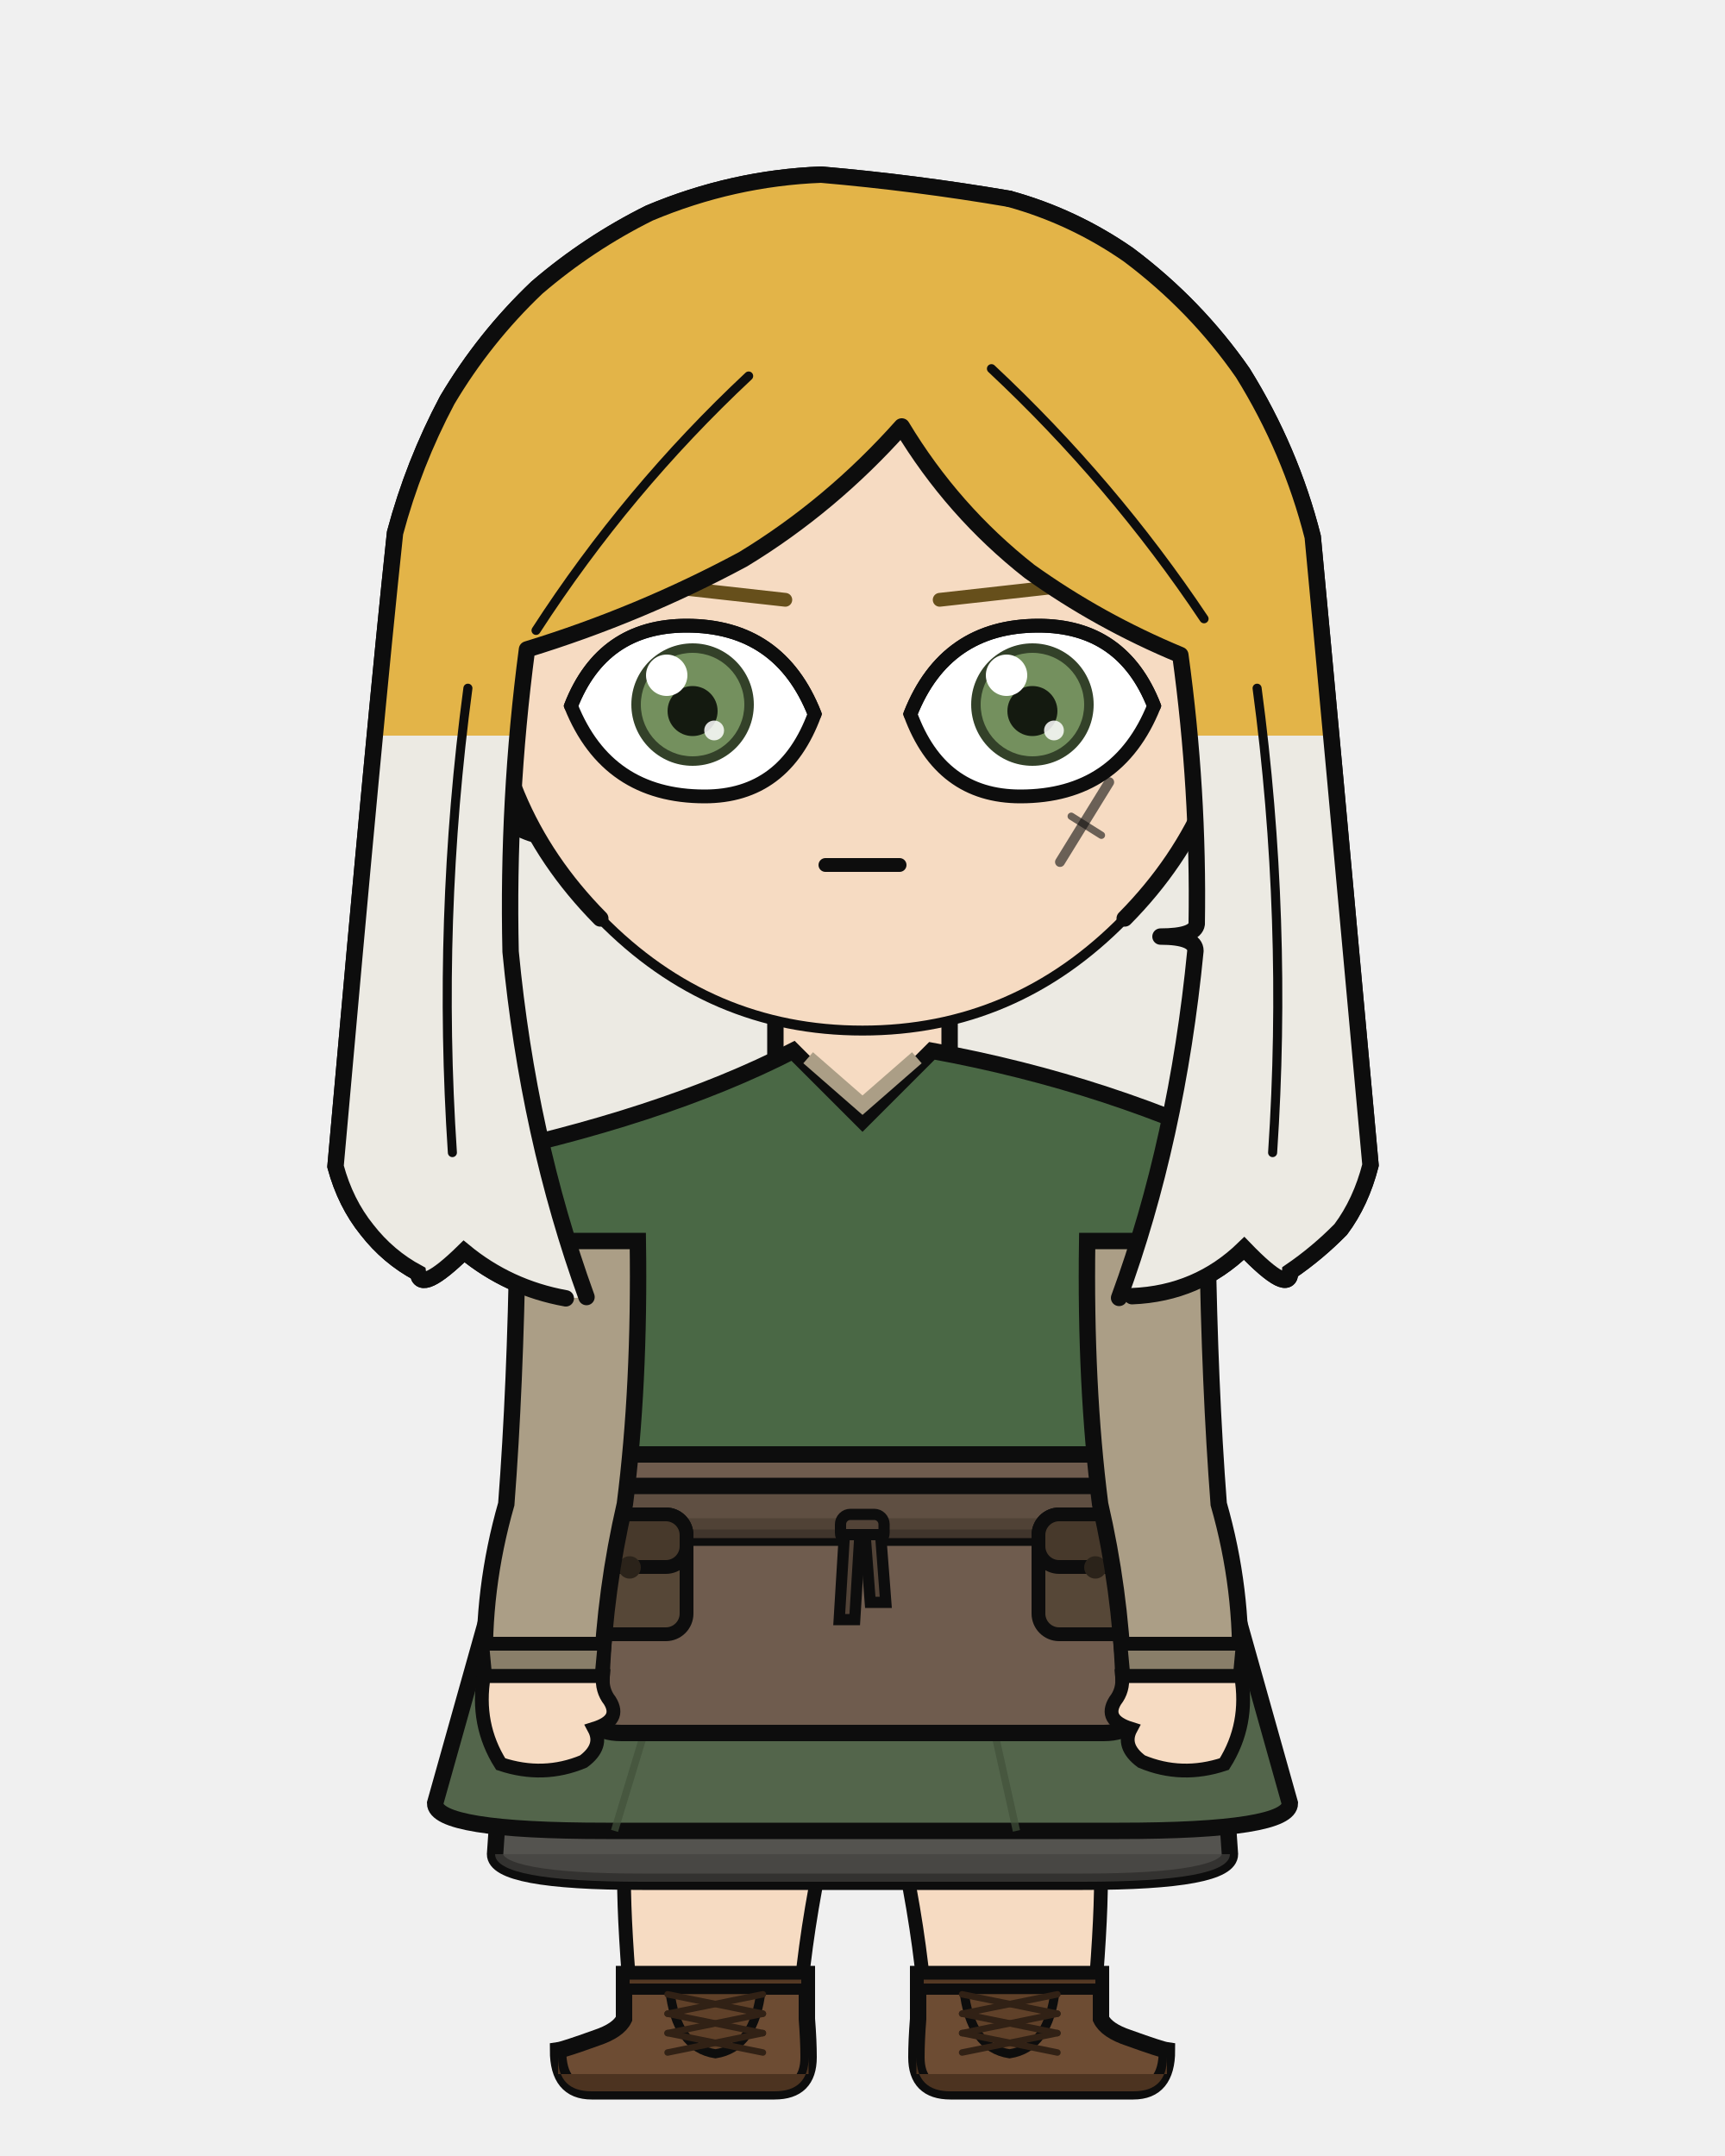
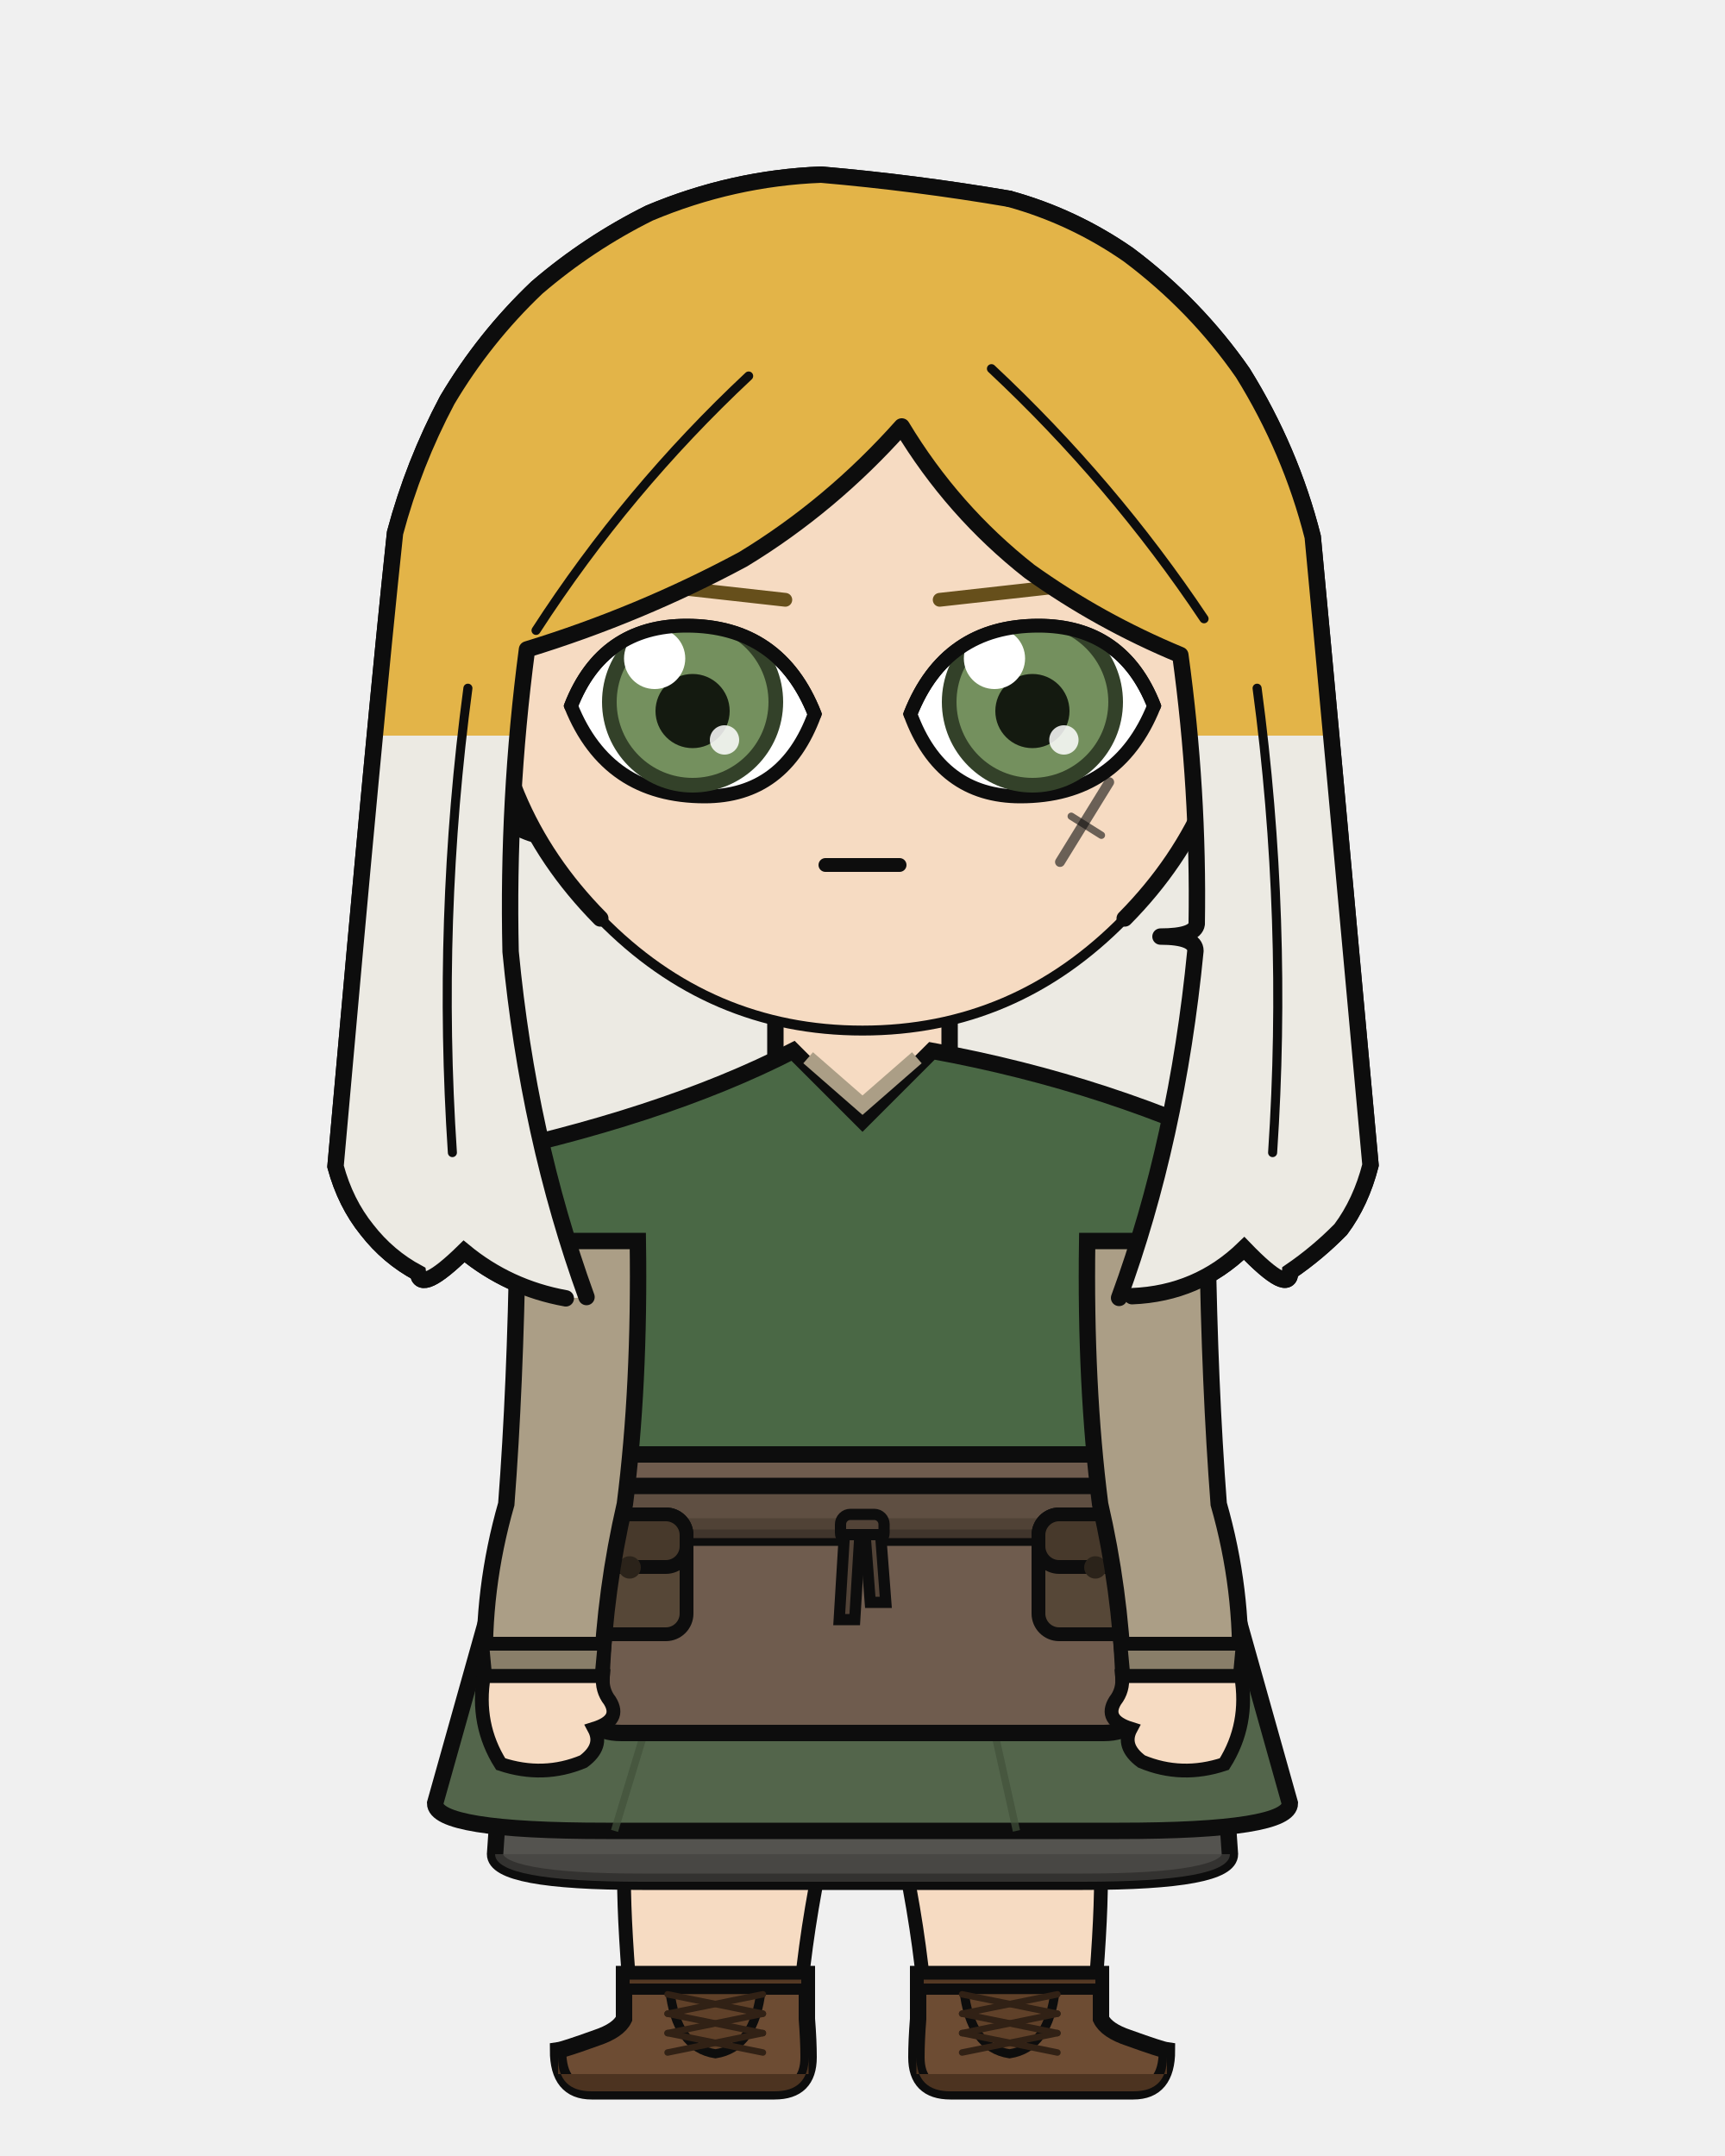
<svg xmlns="http://www.w3.org/2000/svg" width="400" height="500" viewBox="0 0 400 500">
  <defs>
    <clipPath id="hair-tips">
      <path d="M 55.8 170.6 Q 91.3 207.5 126.8 244.5 Q 124.7 243.8 122.7 243.2 Q 120.6 242.4 118.6 241.5 Q 116.7 240.5 114.8 239.5 Q 113.0 238.4 111.1 237.2 Q 109.4 235.9 107.6 234.5 Q 106.0 236.0 104.5 237.4 Q 103.2 238.4 101.9 239.5 Q 100.9 240.1 99.9 240.7 Q 99.1 240.9 98.4 241.2 Q 97.9 241.0 97.4 240.8 Q 97.2 240.1 96.9 239.5 Q 95.8 238.9 94.7 238.2 Q 93.6 237.5 92.5 236.8 Q 91.5 236.0 90.5 235.2 Q 89.5 234.3 88.6 233.5 Q 87.7 232.5 86.8 231.6 Q 85.9 230.5 85.1 229.5 Q 84.3 228.4 83.5 227.4 Q 82.8 226.3 82.1 225.1 Q 81.4 223.9 80.8 222.7 Q 80.2 221.5 79.7 220.2 Q 79.2 218.9 78.7 217.6 Q 78.3 216.2 77.8 214.8 Q 79.3 198.2 80.8 181.6 Q 82.1 176.1 83.5 170.6 Q 84.7 170.6 85.9 170.6 Q 87.0 170.6 88.1 170.6 Q 89.0 170.6 89.9 170.6 Q 90.8 170.6 91.6 170.6 Q 92.3 170.6 93.1 170.6 Q 94.0 170.6 94.8 170.6 Q 95.8 170.6 96.8 170.6 Q 97.8 170.6 98.9 170.6 Q 100.0 170.6 101.2 170.6 Q 102.5 170.6 103.7 170.6 Q 105.2 170.6 106.7 170.6 Q 108.2 170.6 109.8 170.6 Q 111.5 170.6 113.2 170.6 Q 115.0 170.6 116.7 170.6 Q 118.6 170.6 120.5 170.6 Q 122.5 170.6 124.5 170.6 Q 126.5 170.6 128.6 170.6 Q 130.7 170.6 132.8 170.6 Q 134.9 170.6 137.1 170.6 Q 139.3 170.6 141.5 170.6 Q 143.7 170.6 146.0 170.6 Q 148.3 170.6 150.6 170.6 Q 153.9 170.6 157.1 170.6 Q 160.4 170.6 163.6 170.6 Q 166.9 170.6 170.2 170.6 Q 173.5 170.6 176.9 170.6 Q 180.2 170.6 183.6 170.6 Q 187.0 170.6 190.4 170.6 Q 194.1 170.6 197.7 170.6 Q 201.3 170.6 205.0 170.6 Q 208.6 170.6 212.3 170.6 Q 215.9 170.6 219.5 170.6 Q 223.1 170.6 226.7 170.6 Q 230.4 170.6 234.0 170.6 Q 236.4 170.6 238.9 170.6 Q 241.3 170.6 243.7 170.6 Q 246.0 170.6 248.4 170.6 Q 250.7 170.6 252.9 170.6 Q 255.2 170.6 257.4 170.6 Q 259.5 170.6 261.7 170.6 Q 264.2 170.6 266.8 170.6 Q 269.2 170.6 271.6 170.6 Q 273.8 170.6 276.1 170.6 Q 278.2 170.6 280.4 170.6 Q 282.4 170.6 284.4 170.6 Q 286.3 170.6 288.2 170.6 Q 289.9 170.6 291.7 170.6 Q 293.3 170.6 294.9 170.6 Q 296.3 170.6 297.8 170.6 Q 299.0 170.6 300.3 170.6 Q 301.4 170.6 302.5 170.6 Q 303.4 170.6 304.4 170.6 Q 305.1 170.6 305.8 170.6 Q 306.7 170.6 307.6 170.6 Q 308.6 170.6 309.7 170.6 Q 310.8 170.6 312.0 170.6 Q 313.4 175.9 314.7 181.2 Q 316.2 197.9 317.8 214.6 Q 317.4 216.0 317.0 217.4 Q 316.5 218.7 316.1 220.0 Q 315.5 221.3 315.0 222.6 Q 314.4 223.8 313.8 225.0 Q 313.1 226.1 312.4 227.3 Q 311.6 228.3 310.9 229.4 Q 310.0 230.3 309.1 231.2 Q 308.1 232.1 307.2 233.0 Q 306.2 233.8 305.3 234.7 Q 304.3 235.5 303.3 236.3 Q 302.3 237.0 301.3 237.8 Q 300.2 238.5 299.2 239.3 Q 299.0 239.9 298.9 240.6 Q 298.4 240.9 298.0 241.1 Q 297.2 240.9 296.5 240.7 Q 295.4 240.0 294.4 239.3 Q 293.1 238.2 291.8 237.1 Q 290.1 235.5 288.5 233.9 Q 286.7 235.5 284.8 237.1 Q 282.8 238.4 280.8 239.8 Q 278.7 240.8 276.6 241.9 Q 274.4 242.7 272.1 243.5 Q 269.8 244.0 267.4 244.5 Q 265.0 244.7 262.5 245.0 Q 303.3 207.8 344.2 170.6 Q 344.2 279.6 344.2 388.6 Q 200.0 388.6 55.8 388.6 Q 55.8 279.6 55.8 170.6 Z" />
    </clipPath>
    <clipPath id="hair-front">
      <path d="M 136.0 300.8 Q 122.5 263.6 118.4 220.7 Q 117.6 185.4 122.2 150.6 Q 148.3 142.6 172.3 129.7 Q 192.7 117.3 209.1 98.9 Q 220.9 118.5 238.7 132.5 Q 254.9 144.1 273.7 151.9 Q 278.0 183.2 277.5 214.3 Q 277.1 217.2 269.1 217.2 Q 277.2 217.2 277.2 220.5 Q 272.9 264.5 259.5 301.0 Q 261.0 300.8 262.5 300.6 Q 277.7 300.0 288.5 289.5 Q 299.1 300.5 299.2 294.9 Q 305.5 290.6 310.9 285.1 Q 315.6 278.8 317.8 270.2 Q 308.2 164.7 304.4 124.5 Q 299.3 104.4 288.2 86.5 Q 277.3 70.8 261.7 59.1 Q 248.9 50.2 234.0 46.1 Q 212.3 42.4 190.4 40.5 Q 169.9 41.3 150.6 49.4 Q 136.5 56.4 124.5 66.7 Q 112.3 78.3 103.7 92.8 Q 95.9 107.5 91.6 123.6 Q 87.1 165.5 77.8 270.5 Q 80.1 279.0 85.1 285.2 Q 90.0 291.5 96.9 295.2 Q 97.5 300.1 107.6 290.2 Q 117.9 298.7 131.2 301.1 Q 133.6 301.0 136.0 300.8 Z" />
    </clipPath>
  </defs>
  <path d="M 131.2 301.1 Q 117.9 298.7 107.6 290.2 Q 97.5 300.1 96.9 295.2 Q 90.0 291.5 85.1 285.2 Q 80.1 279.0 77.8 270.5 Q 87.1 165.5 91.6 123.6 Q 95.9 107.5 103.7 92.8 Q 112.3 78.3 124.5 66.7 Q 136.5 56.4 150.6 49.4 Q 169.9 41.3 190.4 40.5 Q 212.3 42.4 234.0 46.1 Q 248.9 50.2 261.7 59.1 Q 277.3 70.8 288.2 86.5 Q 299.3 104.4 304.4 124.5 Q 308.2 164.7 317.8 270.2 Q 315.6 278.8 310.9 285.1 Q 305.5 290.6 299.2 294.9 Q 299.1 300.5 288.5 289.5 Q 277.7 300.0 262.5 300.6 Q 196.8 315.2 131.2 301.1 Z" fill="#e3b448" />
  <path d="M 131.2 301.1 Q 117.9 298.7 107.6 290.2 Q 97.5 300.1 96.9 295.2 Q 90.0 291.5 85.1 285.2 Q 80.1 279.0 77.8 270.5 Q 87.1 165.5 91.6 123.6 Q 95.9 107.5 103.7 92.8 Q 112.3 78.3 124.5 66.7 Q 136.5 56.4 150.6 49.4 Q 169.9 41.3 190.4 40.5 Q 212.3 42.4 234.0 46.1 Q 248.9 50.2 261.7 59.1 Q 277.3 70.8 288.2 86.5 Q 299.3 104.4 304.4 124.5 Q 308.2 164.7 317.8 270.2 Q 315.6 278.8 310.9 285.1 Q 305.5 290.6 299.2 294.9 Q 299.1 300.5 288.5 289.5 Q 277.7 300.0 262.5 300.6 Q 196.8 315.2 131.2 301.1 Z" fill="#eceae3" clip-path="url(#hair-tips)" />
  <path d="M 131.2 301.1 Q 117.9 298.7 107.6 290.2 Q 97.5 300.1 96.9 295.2 Q 90.0 291.5 85.1 285.2 Q 80.1 279.0 77.8 270.5 Q 87.1 165.5 91.6 123.6 Q 95.9 107.5 103.7 92.8 Q 112.3 78.3 124.5 66.7 Q 136.5 56.4 150.6 49.4 Q 169.9 41.3 190.4 40.5 Q 212.3 42.4 234.0 46.1 Q 248.9 50.2 261.7 59.1 Q 277.3 70.8 288.2 86.5 Q 299.3 104.4 304.4 124.5 Q 308.2 164.7 317.8 270.2 Q 315.6 278.8 310.9 285.1 Q 305.5 290.6 299.2 294.9 Q 299.1 300.5 288.5 289.5 Q 277.7 300.0 262.5 300.6 Q 196.8 315.2 131.2 301.1 Z" fill="none" stroke="#0d0d0d" stroke-width="3.8" stroke-linecap="round" stroke-linejoin="round" />
  <rect x="179.8" y="225.4" width="40.3" height="40.5" rx="14.1" fill="#f6dbc2" />
  <line x1="179.8" y1="225.4" x2="179.8" y2="265.9" stroke="#0d0d0d" stroke-width="3.8" />
  <line x1="220.2" y1="225.4" x2="220.2" y2="265.9" stroke="#0d0d0d" stroke-width="3.8" />
  <path d="M 144.5 377.5 L 255.5 377.5 Q 255.5 418.2 255.3 435.7 Q 255.3 447.1 253.4 468.2 L 214.8 468.2 Q 212.7 435.7 200.0 393.8 Q 187.3 435.7 185.2 468.2 L 146.6 468.2 Q 144.7 447.1 144.7 435.7 Q 144.5 418.2 144.5 377.5 Z" fill="#f6dbc2" stroke="#0d0d0d" stroke-width="3.2" stroke-linejoin="round" />
  <path d="M 144.5 377.5 L 255.5 377.5 L 245.5 400.4 Q 200.0 403.0 154.5 400.4 Z" fill="#e8e4dc" stroke="#0d0d0d" stroke-width="3.2" stroke-linejoin="round" />
  <path d="M 187.1 457.8 L 187.1 468.2 Q 187.5 473.3 187.5 477.1 Q 187.5 485.0 179.6 485.0 L 137.2 485.0 Q 129.4 485.0 129.4 475.5 Q 130.8 475.3 138.3 472.6 Q 143.4 470.9 144.7 468.2 L 144.7 457.8 Z" fill="#6d4c33" stroke="#0d0d0d" stroke-width="3.8" />
  <path d="M 187.5 481.0 L 129.4 481.0 L 129.4 477.1 Q 129.4 485.0 137.2 485.0 L 179.6 485.0 Q 187.5 485.0 187.5 477.1 Z" fill="#4c3320" />
  <rect x="144.7" y="457.8" width="42.4" height="3.5" fill="#553924" stroke="#0d0d0d" stroke-width="2.6" />
  <path d="M 155.3 461.4 L 176.5 461.4 Q 175.0 474.9 165.9 476.3 Q 156.8 474.9 155.3 461.4 Z" fill="#604129" stroke="#0d0d0d" stroke-width="2.1" />
  <line x1="176.9" y1="462.5" x2="154.8" y2="467.0" stroke="#312115" stroke-width="1.5" stroke-linecap="round" />
  <line x1="154.8" y1="462.5" x2="176.9" y2="467.0" stroke="#312115" stroke-width="1.5" stroke-linecap="round" />
  <line x1="176.9" y1="467.0" x2="154.8" y2="471.5" stroke="#312115" stroke-width="1.5" stroke-linecap="round" />
  <line x1="154.8" y1="467.0" x2="176.9" y2="471.5" stroke="#312115" stroke-width="1.5" stroke-linecap="round" />
  <line x1="176.9" y1="471.5" x2="154.8" y2="476.0" stroke="#312115" stroke-width="1.5" stroke-linecap="round" />
  <line x1="154.8" y1="471.5" x2="176.9" y2="476.0" stroke="#312115" stroke-width="1.5" stroke-linecap="round" />
  <path d="M 212.9 457.8 L 212.9 468.2 Q 212.5 473.3 212.5 477.1 Q 212.5 485.0 220.4 485.0 L 262.8 485.0 Q 270.6 485.0 270.6 475.5 Q 269.2 475.3 261.7 472.6 Q 256.6 470.9 255.3 468.2 L 255.3 457.8 Z" fill="#6d4c33" stroke="#0d0d0d" stroke-width="3.8" />
  <path d="M 212.5 481.0 L 270.6 481.0 L 270.6 477.1 Q 270.6 485.0 262.8 485.0 L 220.4 485.0 Q 212.5 485.0 212.5 477.1 Z" fill="#4c3320" />
  <rect x="212.9" y="457.8" width="42.4" height="3.5" fill="#553924" stroke="#0d0d0d" stroke-width="2.6" />
  <path d="M 223.5 461.4 L 244.7 461.4 Q 243.2 474.9 234.1 476.3 Q 225.0 474.9 223.5 461.4 Z" fill="#604129" stroke="#0d0d0d" stroke-width="2.1" />
  <line x1="245.2" y1="462.5" x2="223.1" y2="467.0" stroke="#312115" stroke-width="1.5" stroke-linecap="round" />
  <line x1="223.1" y1="462.5" x2="245.2" y2="467.0" stroke="#312115" stroke-width="1.5" stroke-linecap="round" />
  <line x1="245.2" y1="467.0" x2="223.1" y2="471.5" stroke="#312115" stroke-width="1.5" stroke-linecap="round" />
  <line x1="223.1" y1="467.0" x2="245.2" y2="471.5" stroke="#312115" stroke-width="1.5" stroke-linecap="round" />
  <line x1="245.2" y1="471.5" x2="223.1" y2="476.0" stroke="#312115" stroke-width="1.5" stroke-linecap="round" />
  <line x1="223.1" y1="471.5" x2="245.2" y2="476.0" stroke="#312115" stroke-width="1.5" stroke-linecap="round" />
  <path d="M 120.4 348.8 L 114.8 430.0 Q 114.8 436.4 148.9 436.4 L 251.1 436.4 Q 285.2 436.4 285.2 430.0 L 279.6 348.8 Z" fill="#54534f" stroke="#0d0d0d" stroke-width="3.8" />
  <path d="M 114.8 430.0 L 114.8 430.0 Q 114.8 436.4 148.9 436.4 L 251.1 436.4 Q 285.2 436.4 285.2 430.0 L 285.2 430.0 Z" fill="#43423f" opacity="0.7" />
  <path d="M 120.4 348.8 L 100.9 418.2 Q 100.9 424.6 140.5 424.6 L 259.5 424.6 Q 299.1 424.6 299.1 418.2 L 279.6 348.8 Z" fill="#53654b" stroke="#0d0d0d" stroke-width="3.8" />
  <line x1="158.6" y1="371.5" x2="142.5" y2="424.6" stroke="#41513a" stroke-width="1.7" opacity="0.7" />
  <line x1="223.9" y1="371.5" x2="235.7" y2="424.6" stroke="#41513a" stroke-width="1.7" opacity="0.7" />
  <path d="M 183.9 243.7 Q 153.5 259.3 106.9 268.9 Q 104.1 279.3 107.9 287.8 L 122.9 287.8 Q 122.9 321.4 121.6 348.8 Q 113.0 364.6 113.0 377.5 L 287.0 377.5 Q 287.0 364.6 278.4 348.8 Q 277.1 321.4 277.1 287.8 L 292.1 287.8 Q 295.9 279.3 293.1 268.9 Q 257.7 251.3 216.1 243.7 L 200.0 259.8 Z" fill="#4a6845" stroke="#0d0d0d" stroke-width="3.8" />
  <path d="M 187.4 245.3 L 200.0 256.3 L 212.6 245.3" fill="none" stroke="#ab9e86" stroke-width="3.4" />
  <path d="M 142.0 337.3 L 135.0 392.8 Q 135.0 401.9 144.1 401.9 L 255.9 401.9 Q 265.0 401.9 265.0 392.8 L 258.0 337.3 Z" fill="#6f5c4e" stroke="#0d0d0d" stroke-width="3.8" />
  <rect x="119.2" y="344.6" width="161.6" height="12.0" rx="2.2" fill="#5f4f42" stroke="#0d0d0d" stroke-width="3.8" />
  <rect x="119.2" y="352.1" width="161.6" height="4.6" rx="2.2" fill="#4c3e33" opacity="0.8" />
  <rect x="194.9" y="351.2" width="10.1" height="6.6" rx="2.3" fill="#524337" stroke="#0d0d0d" stroke-width="2.6" />
  <path d="M 195.8 355.9 L 199.4 355.9 L 198.2 375.6 L 194.6 375.6 Z" fill="#524337" stroke="#0d0d0d" stroke-width="2.6" />
  <path d="M 200.6 355.9 L 204.2 355.9 L 205.4 371.6 L 201.8 371.6 Z" fill="#524337" stroke="#0d0d0d" stroke-width="2.6" />
  <rect x="132.8" y="351.2" width="26.4" height="27.8" rx="4.8" fill="#564737" stroke="#0d0d0d" stroke-width="3.2" />
  <rect x="132.8" y="351.2" width="26.4" height="12.2" rx="4.8" fill="#47392b" stroke="#0d0d0d" stroke-width="3.2" />
  <circle cx="146.0" cy="363.5" r="2.6" fill="#2b231a" />
  <rect x="240.8" y="351.2" width="26.4" height="27.8" rx="4.8" fill="#564737" stroke="#0d0d0d" stroke-width="3.2" />
  <rect x="240.8" y="351.2" width="26.4" height="12.2" rx="4.8" fill="#47392b" stroke="#0d0d0d" stroke-width="3.2" />
  <circle cx="254.0" cy="363.5" r="2.6" fill="#2b231a" />
  <path d="M 147.9 287.8 L 120.0 287.8 Q 119.5 321.4 117.4 348.8 Q 111.7 368.7 112.5 388.7 L 139.5 388.7 Q 140.3 368.7 144.9 348.8 Q 148.4 321.4 147.9 287.8 Z" fill="#ab9e86" stroke="#0d0d0d" stroke-width="3.8" />
  <path d="M 111.8 381.2 L 140.2 381.2 L 139.5 388.7 L 112.5 388.7 Z" fill="#897e69" stroke="#0d0d0d" stroke-width="3.2" />
  <path d="M 112.2 388.7 Q 110.3 399.9 116.1 409.1 Q 126.0 412.4 135.3 408.5 Q 140.0 405.0 137.8 400.9 Q 144.2 398.9 141.4 394.4 Q 139.5 392.0 139.8 388.7 Z" fill="#f6dbc2" stroke="#0d0d0d" stroke-width="3.2" />
  <path d="M 252.1 287.8 L 280.0 287.8 Q 280.5 321.4 282.6 348.8 Q 288.3 368.7 287.5 388.7 L 260.5 388.7 Q 259.7 368.7 255.1 348.8 Q 251.6 321.4 252.1 287.8 Z" fill="#ab9e86" stroke="#0d0d0d" stroke-width="3.8" />
  <path d="M 259.8 381.2 L 288.2 381.2 L 287.5 388.7 L 260.5 388.7 Z" fill="#897e69" stroke="#0d0d0d" stroke-width="3.2" />
  <path d="M 287.8 388.7 Q 289.7 399.9 283.9 409.1 Q 274.0 412.4 264.7 408.5 Q 260.0 405.0 262.2 400.9 Q 255.8 398.9 258.6 394.4 Q 260.5 392.0 260.2 388.7 Z" fill="#f6dbc2" stroke="#0d0d0d" stroke-width="3.2" />
  <path d="M 113.1 153.2 Q 108.1 153.5 104.9 158.7 Q 102.2 164.3 104.0 173.5 Q 106.7 180.0 110.7 184.8 Q 118.2 192.2 124.7 193.7 Z" fill="#f6dbc2" />
  <path d="M 113.1 153.2 Q 108.1 153.5 104.9 158.7 Q 102.2 164.3 104.0 173.5 Q 106.7 180.0 110.7 184.8 Q 118.2 192.2 124.7 193.7" fill="none" stroke="#0d0d0d" stroke-width="3.8" stroke-linecap="round" />
  <path d="M 106.6 169.6 Q 105.6 165.1 106.4 163.5 Q 107.3 162.5 108.9 163.7 Q 110.8 166.9 112.9 170.5 Q 110.9 170.6 112.6 178.1 Q 115.4 182.8 117.1 182.8" fill="none" stroke="#0d0d0d" stroke-width="2.1" stroke-linecap="round" />
  <path d="M 286.9 153.2 Q 291.9 153.5 295.1 158.7 Q 297.8 164.3 296.0 173.5 Q 293.3 180.0 289.3 184.8 Q 281.8 192.2 275.3 193.7 Z" fill="#f6dbc2" />
  <path d="M 286.9 153.2 Q 291.9 153.5 295.1 158.7 Q 297.8 164.3 296.0 173.5 Q 293.3 180.0 289.3 184.8 Q 281.8 192.2 275.3 193.7" fill="none" stroke="#0d0d0d" stroke-width="3.8" stroke-linecap="round" />
  <path d="M 293.4 169.6 Q 294.4 165.1 293.6 163.5 Q 292.7 162.5 291.1 163.7 Q 289.2 166.9 287.1 170.5 Q 289.1 170.6 287.4 178.1 Q 284.6 182.8 282.9 182.8" fill="none" stroke="#0d0d0d" stroke-width="2.1" stroke-linecap="round" />
  <path d="M 200.0 62.6 Q 236.1 62.6 261.6 88.3 Q 287.1 114.1 286.9 150.6 Q 286.4 187.1 260.8 213.0 Q 235.4 239.0 200.0 239.0 Q 164.6 239.0 139.2 213.0 Q 113.6 187.1 113.1 150.6 Q 112.9 114.1 138.4 88.3 Q 163.9 62.6 200.0 62.6 Z" fill="#f6dbc2" />
  <path d="M 139.2 213.0 Q 113.6 187.1 113.1 150.6 Q 112.9 114.1 138.4 88.3 Q 163.9 62.6 200.0 62.6 Q 236.1 62.6 261.6 88.3 Q 287.1 114.1 286.9 150.6 Q 286.4 187.1 260.8 213.0" fill="none" stroke="#0d0d0d" stroke-width="3.8" stroke-linecap="round" />
  <path d="M 260.8 213.0 Q 235.4 239.0 200.0 239.0 Q 164.6 239.0 139.2 213.0" fill="none" stroke="#0d0d0d" stroke-width="2.3" stroke-linecap="round" />
  <line x1="182.1" y1="139.1" x2="139.1" y2="134.3" stroke="#664f1b" stroke-width="3.2" stroke-linecap="round" />
  <defs>
    <clipPath id="eye-l">
      <path d="M 188.9 165.6 Q 180.8 145.1 159.2 145.1 Q 139.7 145.1 132.4 163.7 Q 140.8 184.7 163.4 184.7 Q 181.9 184.7 188.9 165.6 Z" />
    </clipPath>
  </defs>
  <path d="M 188.9 165.6 Q 180.8 145.1 159.2 145.1 Q 139.7 145.1 132.4 163.7 Q 140.8 184.7 163.4 184.7 Q 181.9 184.7 188.9 165.6 Z" fill="white" stroke="#0d0d0d" stroke-width="3.2" />
  <g clip-path="url(#eye-l)">
-     <circle cx="160.6" cy="163.4" r="14.2" fill="#334129" />
-     <circle cx="160.6" cy="163.4" r="12.0" fill="#74905e" />
-     <circle cx="160.6" cy="164.9" r="5.8" fill="#141a10" />
-     <circle cx="154.6" cy="156.6" r="4.8" fill="white" />
-     <circle cx="165.6" cy="169.4" r="2.3" fill="white" opacity="0.85" />
+     <circle cx="160.6" cy="162.8" r="21.0" fill="#334129" />
+     <circle cx="160.6" cy="162.8" r="17.6" fill="#74905e" />
+     <circle cx="160.6" cy="164.9" r="8.6" fill="#141a10" />
+     <circle cx="151.8" cy="152.7" r="7.1" fill="white" />
+     <circle cx="168.0" cy="171.6" r="3.4" fill="white" opacity="0.85" />
  </g>
  <path d="M 188.9 165.6 Q 180.8 145.1 159.2 145.1 Q 139.7 145.1 132.4 163.7" fill="none" stroke="#0d0d0d" stroke-width="3.2" stroke-linecap="round" />
  <line x1="217.9" y1="139.1" x2="260.9" y2="134.3" stroke="#664f1b" stroke-width="3.2" stroke-linecap="round" />
  <defs>
    <clipPath id="eye-r">
      <path d="M 211.1 165.6 Q 219.2 145.1 240.8 145.1 Q 260.3 145.1 267.6 163.7 Q 259.2 184.7 236.6 184.7 Q 218.1 184.7 211.1 165.6 Z" />
    </clipPath>
  </defs>
  <path d="M 211.1 165.6 Q 219.2 145.1 240.8 145.1 Q 260.3 145.1 267.6 163.7 Q 259.2 184.7 236.6 184.7 Q 218.1 184.7 211.1 165.6 Z" fill="white" stroke="#0d0d0d" stroke-width="3.2" />
  <g clip-path="url(#eye-r)">
-     <circle cx="239.4" cy="163.4" r="14.2" fill="#334129" />
-     <circle cx="239.4" cy="163.4" r="12.0" fill="#74905e" />
-     <circle cx="239.4" cy="164.9" r="5.8" fill="#141a10" />
-     <circle cx="233.4" cy="156.6" r="4.8" fill="white" />
-     <circle cx="244.4" cy="169.4" r="2.3" fill="white" opacity="0.85" />
+     <circle cx="239.4" cy="162.8" r="21.0" fill="#334129" />
+     <circle cx="239.4" cy="162.8" r="17.6" fill="#74905e" />
+     <circle cx="239.4" cy="164.9" r="8.6" fill="#141a10" />
+     <circle cx="230.6" cy="152.7" r="7.1" fill="white" />
+     <circle cx="246.7" cy="171.6" r="3.4" fill="white" opacity="0.85" />
  </g>
  <path d="M 211.1 165.6 Q 219.2 145.1 240.8 145.1 Q 260.3 145.1 267.6 163.7" fill="none" stroke="#0d0d0d" stroke-width="3.2" stroke-linecap="round" />
  <path d="M 191.4 200.6 Q 200.0 200.6 208.6 200.6" fill="none" stroke="#0d0d0d" stroke-width="3.2" stroke-linecap="round" />
  <line x1="245.8" y1="199.9" x2="257.2" y2="181.4" stroke="#0d0d0d" stroke-width="2.3" stroke-linecap="round" opacity="0.6" />
  <line x1="248.4" y1="189.3" x2="255.4" y2="193.7" stroke="#0d0d0d" stroke-width="1.7" stroke-linecap="round" opacity="0.6" />
  <path d="M 136.0 300.8 Q 122.5 263.6 118.4 220.7 Q 117.6 185.4 122.2 150.6 Q 148.3 142.6 172.3 129.7 Q 192.7 117.3 209.1 98.9 Q 220.9 118.5 238.7 132.5 Q 254.9 144.1 273.7 151.9 Q 278.0 183.2 277.5 214.3 Q 277.1 217.2 269.1 217.2 Q 277.2 217.2 277.2 220.5 Q 272.9 264.5 259.5 301.0 Q 261.0 300.8 262.5 300.6 Q 277.7 300.0 288.5 289.5 Q 299.1 300.5 299.2 294.9 Q 305.5 290.6 310.9 285.1 Q 315.6 278.8 317.8 270.2 Q 308.2 164.7 304.4 124.5 Q 299.3 104.4 288.2 86.5 Q 277.3 70.8 261.7 59.1 Q 248.9 50.2 234.0 46.1 Q 212.3 42.4 190.4 40.5 Q 169.9 41.3 150.6 49.4 Q 136.5 56.4 124.5 66.7 Q 112.3 78.3 103.7 92.8 Q 95.9 107.5 91.6 123.6 Q 87.1 165.5 77.8 270.5 Q 80.1 279.0 85.1 285.2 Q 90.0 291.5 96.9 295.2 Q 97.5 300.1 107.6 290.2 Q 117.9 298.7 131.2 301.1 Q 133.6 301.0 136.0 300.8 Z" fill="#e3b448" />
  <path d="M 136.0 300.8 Q 122.5 263.6 118.4 220.7 Q 117.6 185.4 122.2 150.6 Q 148.3 142.6 172.3 129.7 Q 192.7 117.3 209.1 98.9 Q 220.9 118.5 238.7 132.5 Q 254.9 144.1 273.7 151.9 Q 278.0 183.2 277.5 214.3 Q 277.1 217.2 269.1 217.2 Q 277.2 217.2 277.2 220.5 Q 272.9 264.5 259.5 301.0 Q 261.0 300.8 262.5 300.6 Q 277.7 300.0 288.5 289.5 Q 299.1 300.5 299.2 294.9 Q 305.5 290.6 310.9 285.1 Q 315.6 278.8 317.8 270.2 Q 308.2 164.7 304.4 124.5 Q 299.3 104.4 288.2 86.5 Q 277.3 70.8 261.7 59.1 Q 248.9 50.2 234.0 46.1 Q 212.3 42.4 190.4 40.5 Q 169.9 41.3 150.6 49.4 Q 136.5 56.4 124.5 66.7 Q 112.3 78.3 103.7 92.8 Q 95.9 107.5 91.6 123.6 Q 87.1 165.5 77.8 270.5 Q 80.1 279.0 85.1 285.2 Q 90.0 291.5 96.9 295.2 Q 97.5 300.1 107.6 290.2 Q 117.9 298.7 131.2 301.1 Q 133.6 301.0 136.0 300.8 Z" fill="#eceae3" clip-path="url(#hair-tips)" />
  <path d="M 136.0 300.8 Q 122.5 263.6 118.4 220.7 Q 117.6 185.4 122.2 150.6 Q 148.3 142.6 172.3 129.7 Q 192.7 117.3 209.1 98.9 Q 220.9 118.5 238.7 132.5 Q 254.9 144.1 273.7 151.9 Q 278.0 183.2 277.5 214.3 Q 277.1 217.2 269.1 217.2 Q 277.2 217.2 277.2 220.5 Q 272.9 264.5 259.5 301.0" fill="none" stroke="#0d0d0d" stroke-width="3.8" stroke-linecap="round" stroke-linejoin="round" />
  <path d="M 262.5 300.6 Q 277.7 300.0 288.5 289.5 Q 299.1 300.5 299.2 294.9 Q 305.5 290.6 310.9 285.1 Q 315.6 278.8 317.8 270.2 Q 308.2 164.7 304.4 124.5 Q 299.3 104.4 288.2 86.5 Q 277.3 70.8 261.7 59.1 Q 248.9 50.2 234.0 46.1" fill="none" stroke="#0d0d0d" stroke-width="3.8" stroke-linecap="round" />
  <path d="M 131.2 301.1 Q 117.9 298.7 107.6 290.2 Q 97.5 300.1 96.9 295.2 Q 90.0 291.5 85.1 285.2 Q 80.1 279.0 77.8 270.5 Q 87.1 165.5 91.6 123.6 Q 95.9 107.5 103.7 92.8 Q 112.3 78.3 124.5 66.7 Q 136.5 56.4 150.6 49.4 Q 169.9 41.3 190.4 40.5 Q 212.3 42.4 234.0 46.1" fill="none" stroke="#0d0d0d" stroke-width="3.8" stroke-linecap="round" />
  <path d="M 173.6 87.2 Q 145.4 113.6 124.3 146.2" fill="none" stroke="#0d0d0d" stroke-width="2.1" stroke-linecap="round" clip-path="url(#hair-front)" />
  <path d="M 229.9 85.5 Q 258.1 111.9 279.2 143.5" fill="none" stroke="#0d0d0d" stroke-width="2.1" stroke-linecap="round" clip-path="url(#hair-front)" />
  <path d="M 108.5 159.6 Q 101.3 213.4 104.9 267.3" fill="none" stroke="#0d0d0d" stroke-width="2.1" stroke-linecap="round" clip-path="url(#hair-front)" />
  <path d="M 291.5 159.6 Q 298.7 213.4 295.1 267.3" fill="none" stroke="#0d0d0d" stroke-width="2.1" stroke-linecap="round" clip-path="url(#hair-front)" />
</svg>
